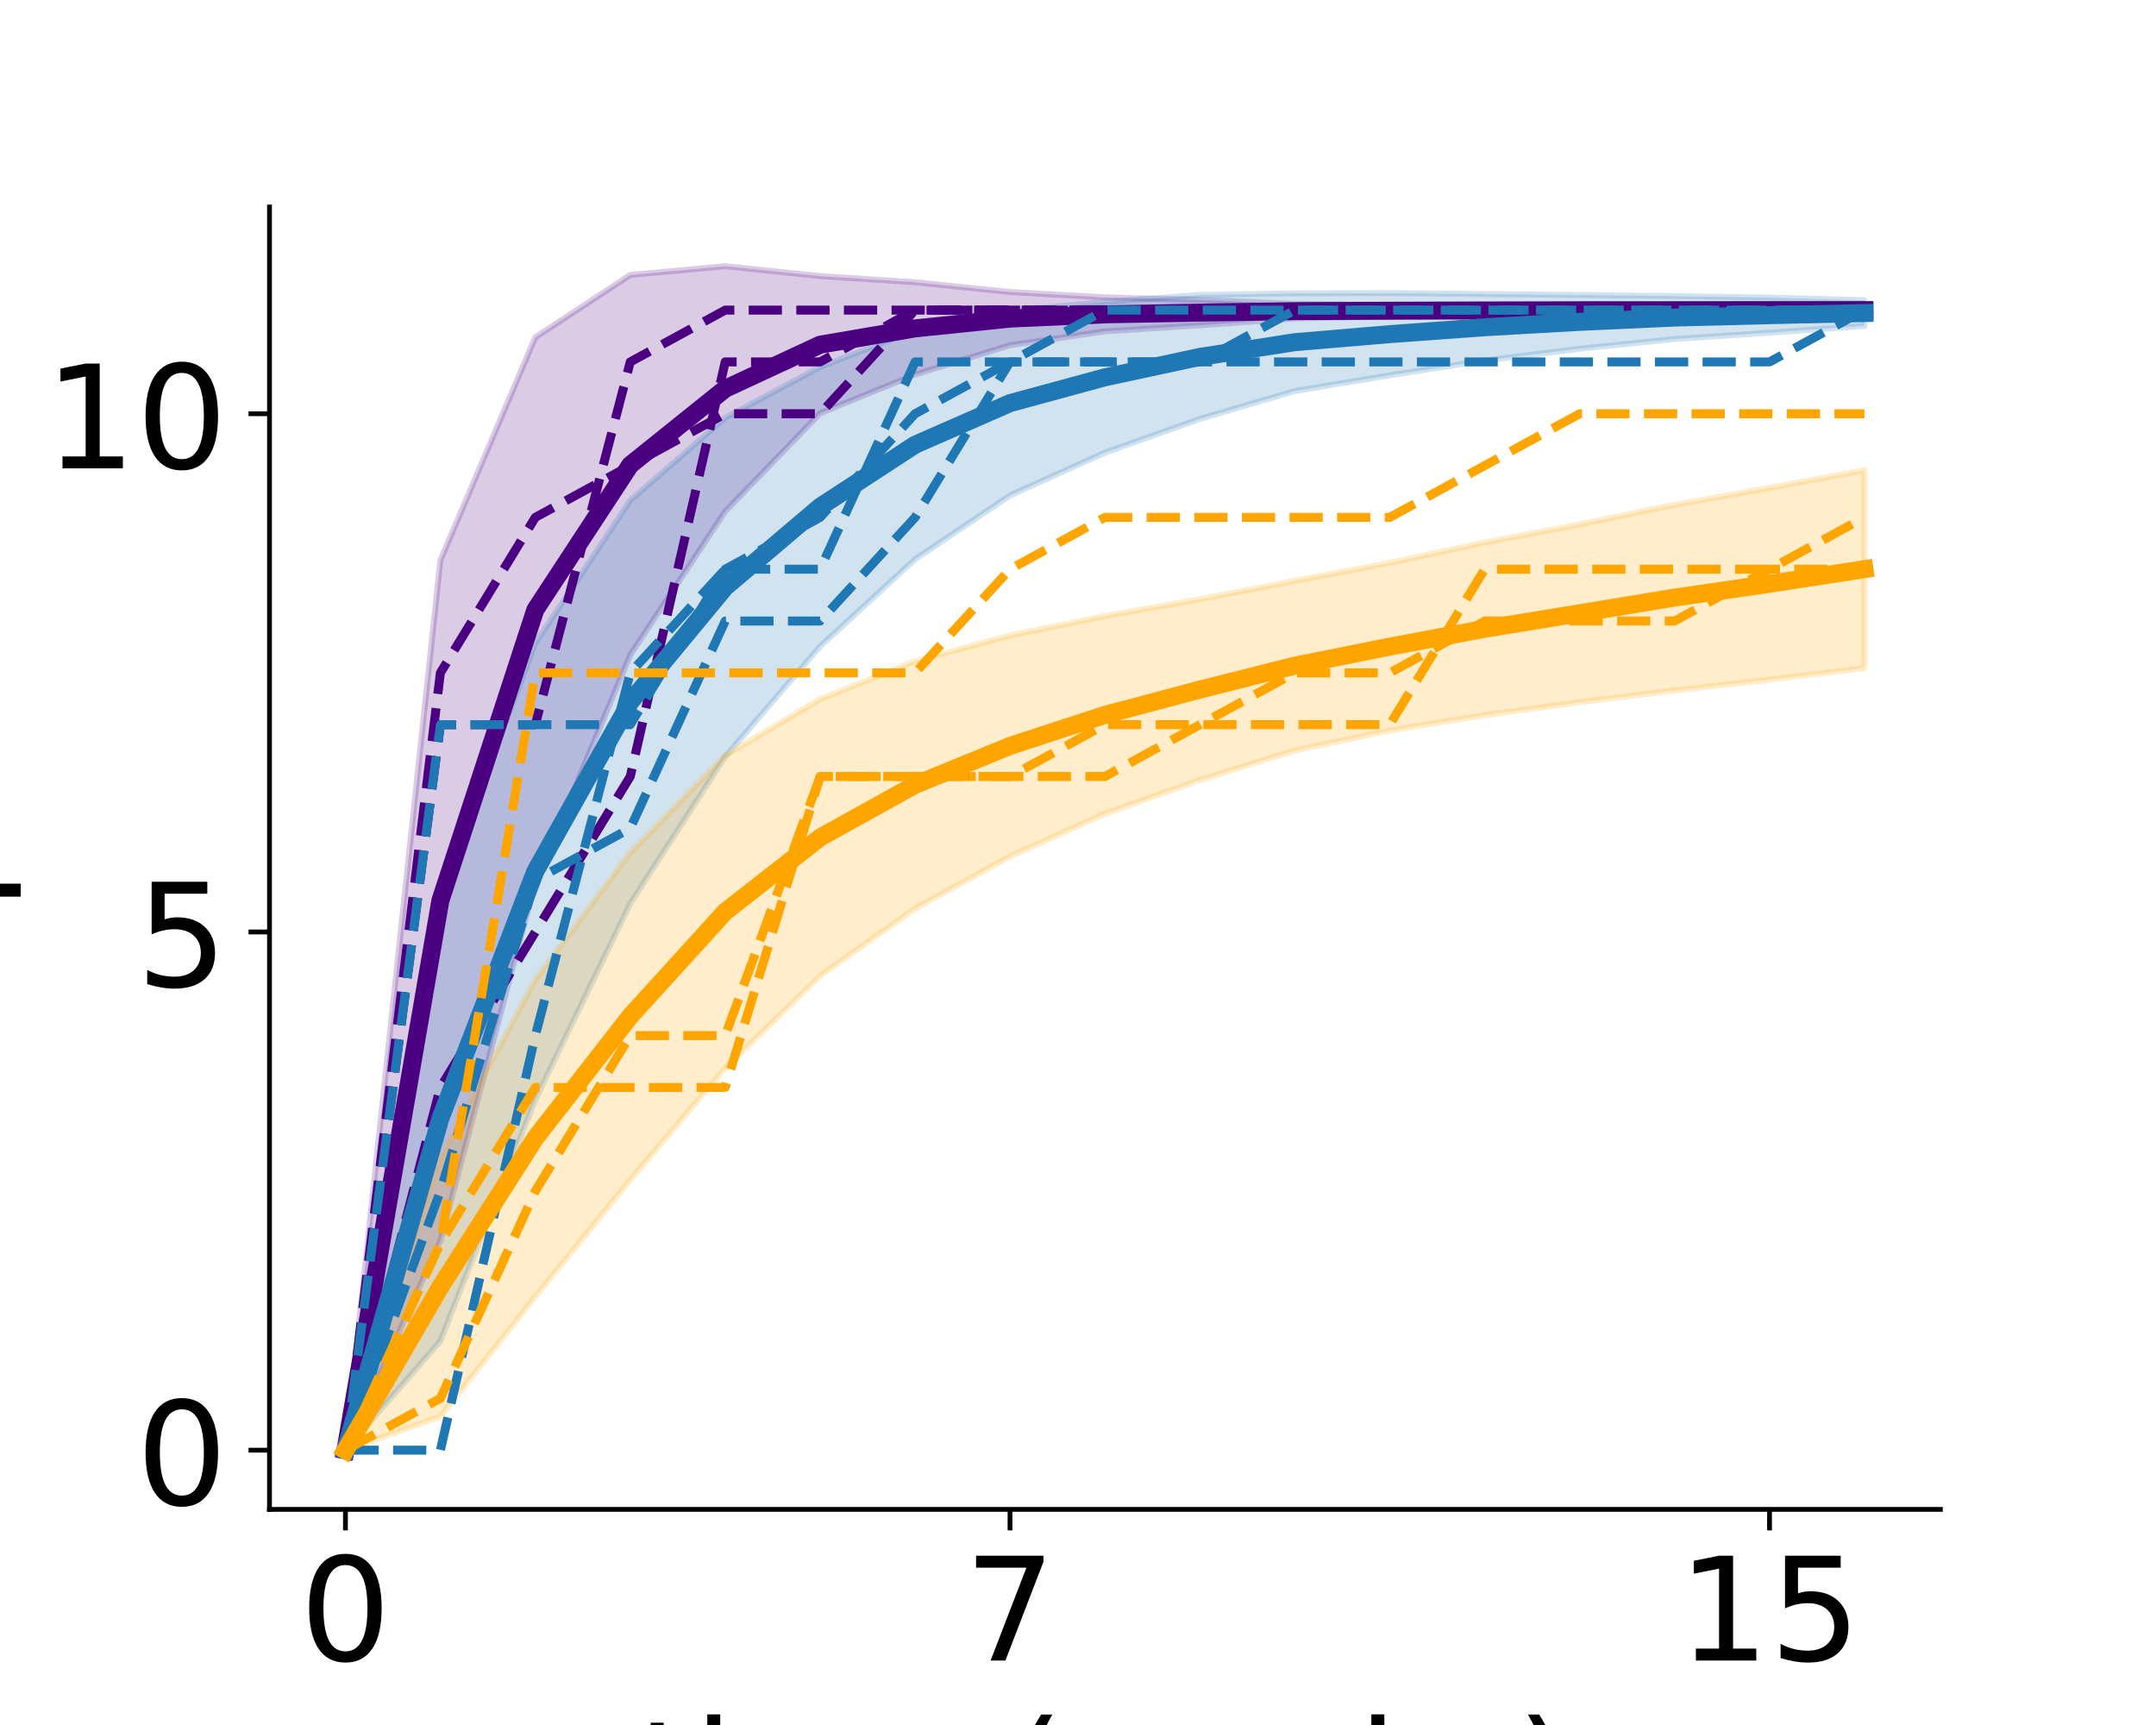
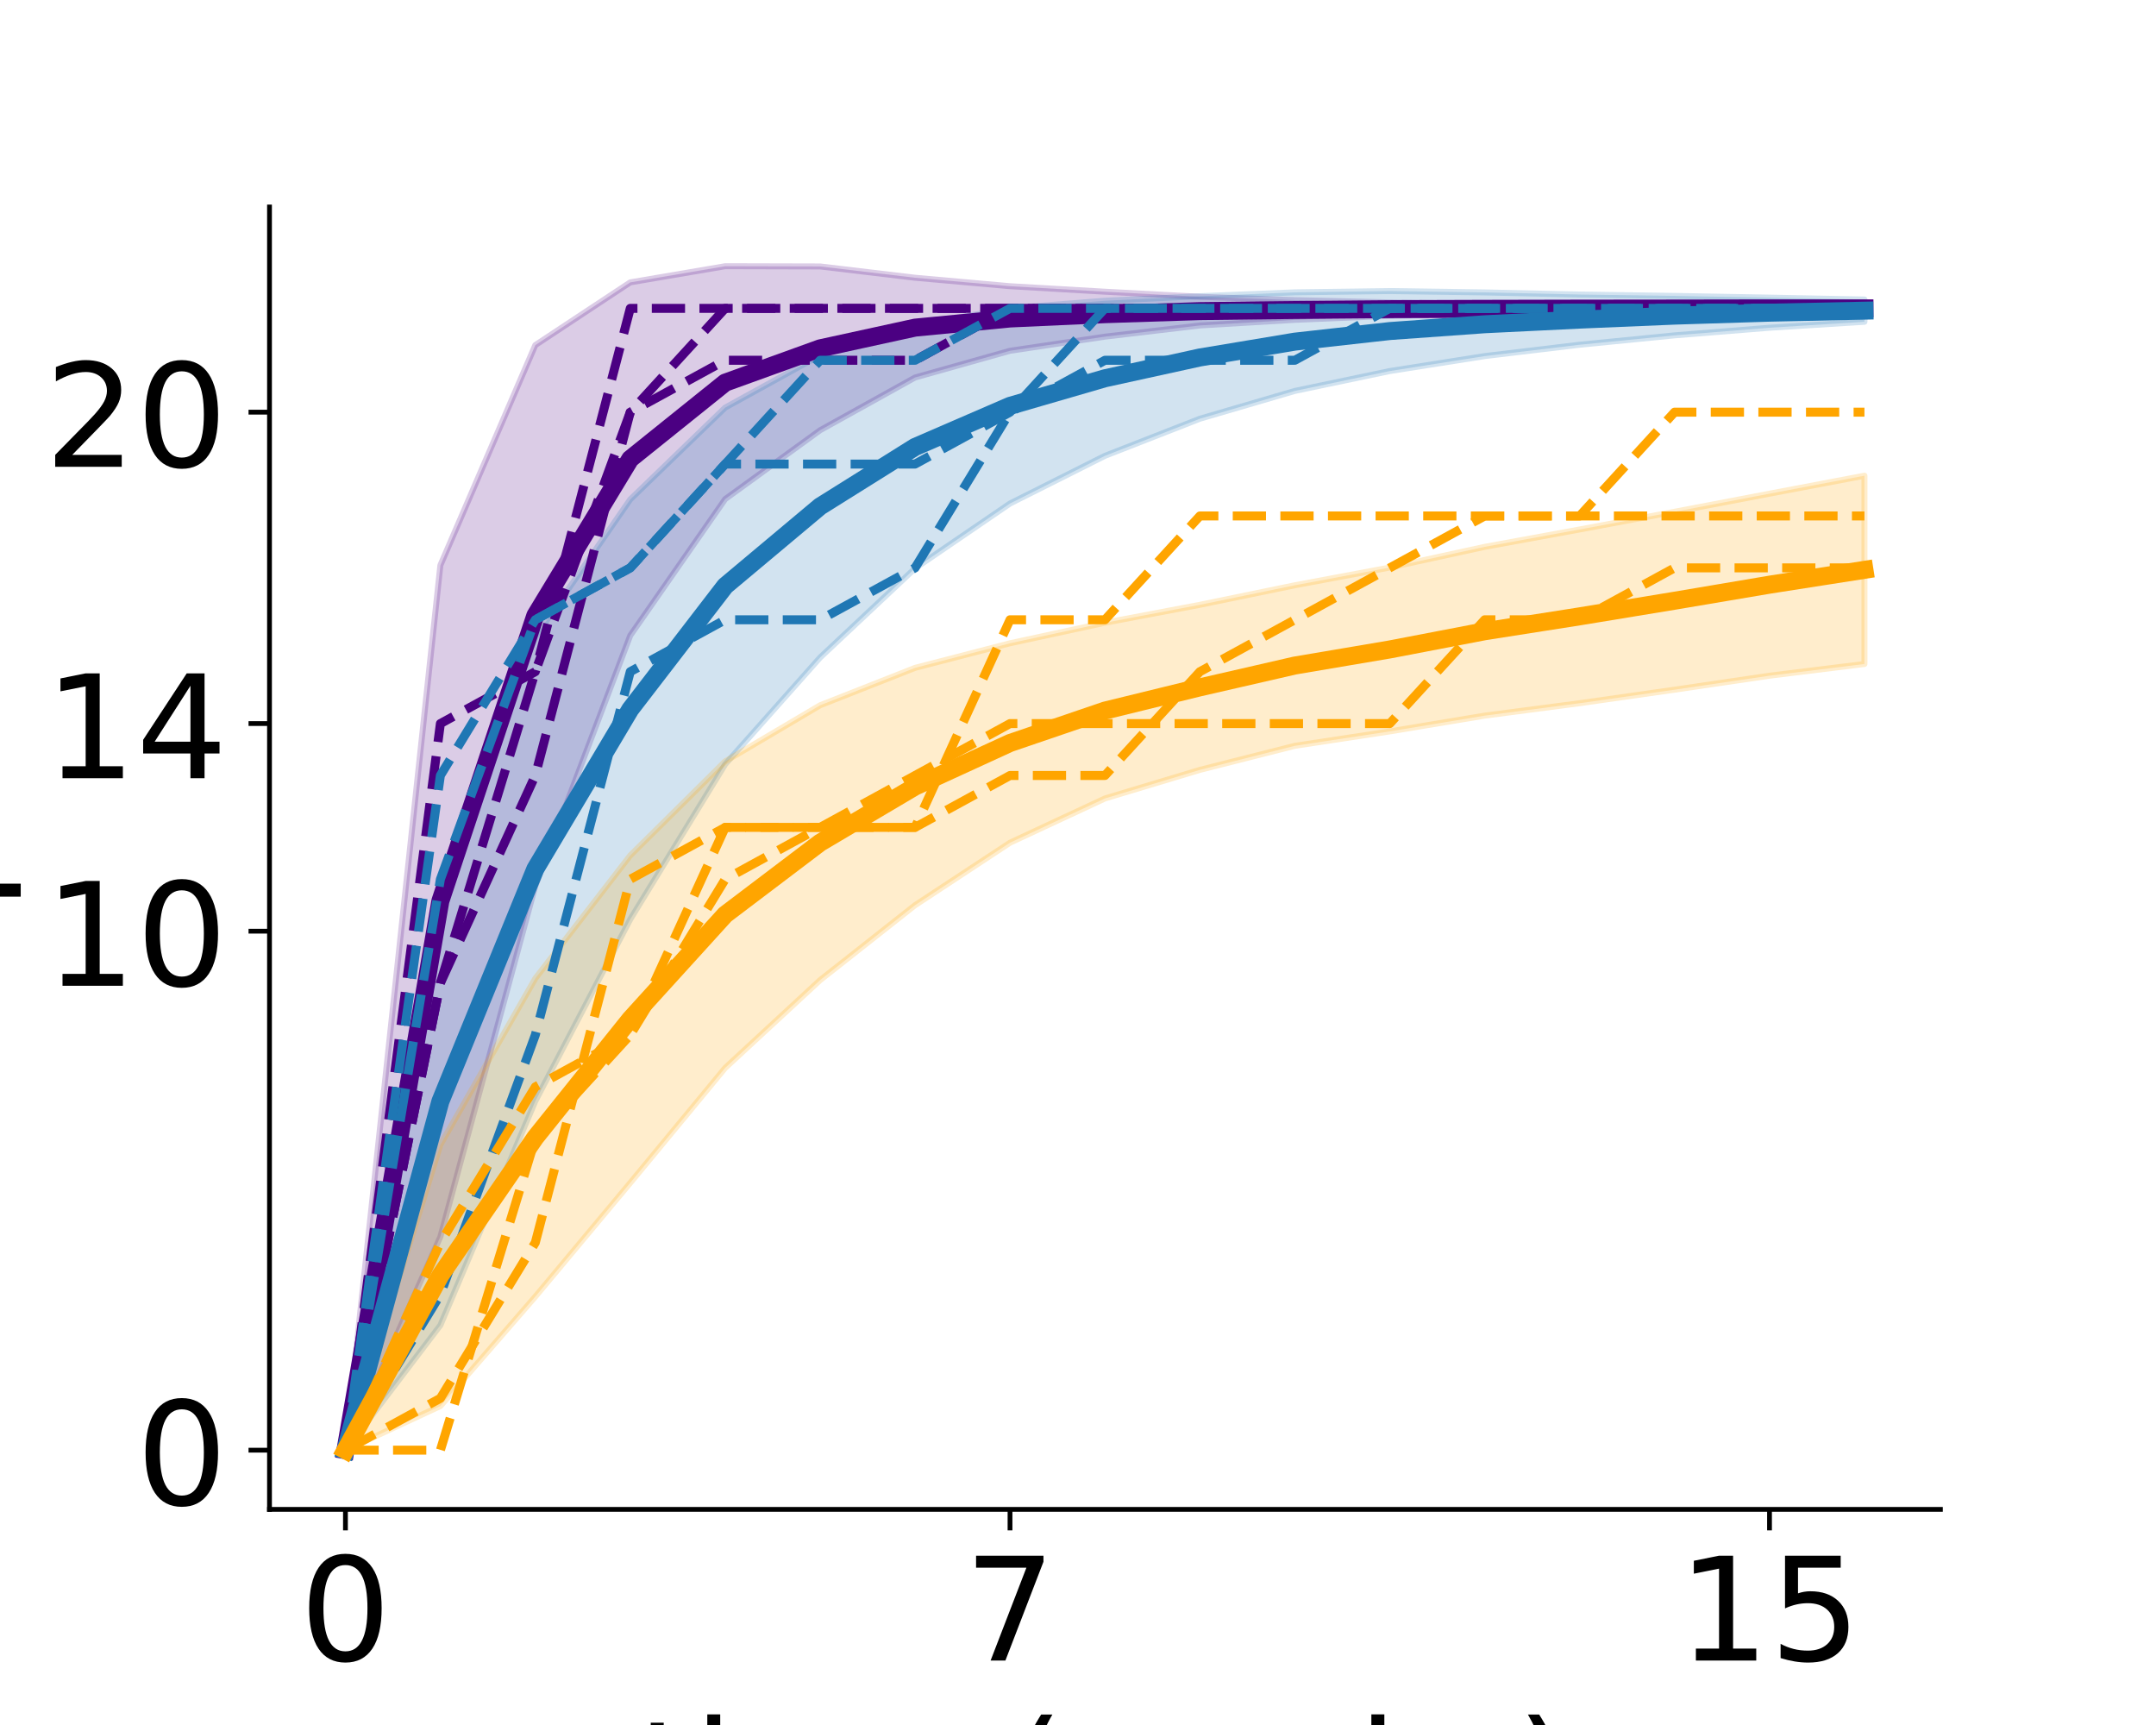
<svg xmlns="http://www.w3.org/2000/svg" xmlns:xlink="http://www.w3.org/1999/xlink" width="360pt" height="288pt" viewBox="0 0 360 288" version="1.1">
  <defs>
    <style type="text/css">*{stroke-linejoin: round; stroke-linecap: butt}</style>
  </defs>
  <g id="figure_1">
    <g id="patch_1">
      <path d="M 0 288  L 360 288  L 360 0  L 0 0  z " style="fill: #ffffff" />
    </g>
    <g id="axes_1">
      <g id="patch_2">
        <path d="M 45 252  L 324 252  L 324 34.56  L 45 34.56  z " style="fill: #ffffff" />
      </g>
      <g id="PolyCollection_1">
        <defs>
-           <path id="m239638a003" d="M 57.682 -45.884  L 57.682 -45.884  L 73.534 -80.853  L 89.386 -140.708  L 105.239 -178.657  L 121.091 -202.631  L 136.943 -219.011  L 152.795 -225.471  L 168.648 -230.37  L 184.5 -232.684  L 200.352 -233.698  L 216.205 -234.843  L 232.057 -235.181  L 247.909 -235.445  L 263.761 -235.728  L 279.614 -235.823  L 295.466 -236.227  L 311.318 -236.227  L 311.318 -236.227  L 311.318 -236.227  L 295.466 -236.227  L 279.614 -236.597  L 263.761 -236.675  L 247.909 -236.888  L 232.057 -237.066  L 216.205 -237.266  L 200.352 -237.926  L 184.5 -238.352  L 168.648 -239.246  L 152.795 -240.875  L 136.943 -241.902  L 121.091 -243.556  L 105.239 -242.094  L 89.386 -231.678  L 73.534 -194.44  L 57.682 -45.884  z " style="stroke: #4b0082; stroke-opacity: 0.2" />
+           <path id="m439798094b" d="M 57.682 -45.884  L 57.682 -45.884  L 73.534 -81.528  L 89.386 -140.09  L 105.239 -181.9  L 121.091 -204.676  L 136.943 -216.173  L 152.795 -224.975  L 168.648 -229.436  L 184.5 -231.794  L 200.352 -233.665  L 216.205 -234.602  L 232.057 -235.264  L 247.909 -235.62  L 263.761 -235.862  L 279.614 -236.016  L 295.466 -236.516  L 311.318 -236.516  L 311.318 -236.516  L 311.318 -236.516  L 295.466 -236.516  L 279.614 -236.964  L 263.761 -237.084  L 247.909 -237.256  L 232.057 -237.508  L 216.205 -237.892  L 200.352 -238.449  L 184.5 -239.297  L 168.648 -240.217  L 152.795 -241.628  L 136.943 -243.515  L 121.091 -243.556  L 105.239 -240.857  L 89.386 -230.382  L 73.534 -193.628  L 57.682 -45.884  z " style="stroke: #4b0082; stroke-opacity: 0.2" />
        </defs>
-         <g clip-path="url(#pbe0caa7593)">
-           <use xlink:href="#m239638a003" x="0" y="288" style="fill: #4b0082; fill-opacity: 0.2; stroke: #4b0082; stroke-opacity: 0.2" />
+         <g clip-path="url(#p64a548b024)">
+           <use xlink:href="#m439798094b" x="0" y="288" style="fill: #4b0082; fill-opacity: 0.2; stroke: #4b0082; stroke-opacity: 0.2" />
        </g>
      </g>
      <g id="PolyCollection_2">
        <defs>
-           <path id="mb3d4b69738" d="M 57.682 -45.884  L 57.682 -45.884  L 73.534 -64.114  L 89.386 -104.433  L 105.239 -137.141  L 121.091 -161.67  L 136.943 -180.081  L 152.795 -194.624  L 168.648 -205.285  L 184.5 -212.442  L 200.352 -218.063  L 216.205 -222.719  L 232.057 -225.353  L 247.909 -227.814  L 263.761 -229.772  L 279.614 -231.401  L 295.466 -232.453  L 311.318 -233.584  L 311.318 -237.884  L 311.318 -237.884  L 295.466 -238.306  L 279.614 -238.562  L 263.761 -238.755  L 247.909 -238.913  L 232.057 -239.073  L 216.205 -239.024  L 200.352 -238.767  L 184.5 -237.57  L 168.648 -236.109  L 152.795 -232.875  L 136.943 -226.723  L 121.091 -218.243  L 105.239 -204.444  L 89.386 -180.603  L 73.534 -138.433  L 57.682 -45.884  z " style="stroke: #1f77b4; stroke-opacity: 0.2" />
+           <path id="m6543f4c864" d="M 57.682 -45.884  L 57.682 -45.884  L 73.534 -66.75  L 89.386 -104.161  L 105.239 -134.516  L 121.091 -160.401  L 136.943 -178.23  L 152.795 -193.116  L 168.648 -203.937  L 184.5 -211.897  L 200.352 -218.092  L 216.205 -222.732  L 232.057 -226.051  L 247.909 -228.549  L 263.761 -230.445  L 279.614 -232.01  L 295.466 -233.284  L 311.318 -234.275  L 311.318 -237.995  L 311.318 -237.995  L 295.466 -238.31  L 279.614 -238.596  L 263.761 -238.827  L 247.909 -239.18  L 232.057 -239.408  L 216.205 -239.192  L 200.352 -238.546  L 184.5 -237.791  L 168.648 -236.549  L 152.795 -233.645  L 136.943 -228.687  L 121.091 -219.949  L 105.239 -204.623  L 89.386 -181.67  L 73.534 -141.494  L 57.682 -45.884  z " style="stroke: #1f77b4; stroke-opacity: 0.2" />
        </defs>
-         <g clip-path="url(#pbe0caa7593)">
-           <use xlink:href="#mb3d4b69738" x="0" y="288" style="fill: #1f77b4; fill-opacity: 0.2; stroke: #1f77b4; stroke-opacity: 0.2" />
+         <g clip-path="url(#p64a548b024)">
+           <use xlink:href="#m6543f4c864" x="0" y="288" style="fill: #1f77b4; fill-opacity: 0.2; stroke: #1f77b4; stroke-opacity: 0.2" />
        </g>
      </g>
      <g id="PolyCollection_3">
        <defs>
-           <path id="mf7a6bb5673" d="M 57.682 -45.884  L 57.682 -45.884  L 73.534 -51.489  L 89.386 -71.532  L 105.239 -91.014  L 121.091 -109.67  L 136.943 -125.084  L 152.795 -136.315  L 168.648 -145.017  L 184.5 -152.146  L 200.352 -157.777  L 216.205 -162.703  L 232.057 -166.042  L 247.909 -168.598  L 263.761 -170.769  L 279.614 -172.721  L 295.466 -174.531  L 311.318 -176.453  L 311.318 -209.499  L 311.318 -209.499  L 295.466 -206.541  L 279.614 -203.731  L 263.761 -200.457  L 247.909 -197.437  L 232.057 -194.04  L 216.205 -191.029  L 200.352 -187.961  L 184.5 -185.147  L 168.648 -181.911  L 152.795 -177.618  L 136.943 -171.268  L 121.091 -161.886  L 105.239 -145.674  L 89.386 -124.457  L 73.534 -94.821  L 57.682 -45.884  z " style="stroke: #ffa500; stroke-opacity: 0.2" />
+           <path id="me812a05f6d" d="M 57.682 -45.884  L 57.682 -45.884  L 73.534 -53.251  L 89.386 -71.522  L 105.239 -90.517  L 121.091 -109.709  L 136.943 -124.367  L 152.795 -136.872  L 168.648 -147.305  L 184.5 -154.693  L 200.352 -159.464  L 216.205 -163.481  L 232.057 -165.888  L 247.909 -168.52  L 263.761 -170.594  L 279.614 -172.852  L 295.466 -175.188  L 311.318 -177.143  L 311.318 -208.58  L 311.318 -208.58  L 295.466 -205.578  L 279.614 -202.559  L 263.761 -199.601  L 247.909 -196.701  L 232.057 -193.25  L 216.205 -190.285  L 200.352 -187.023  L 184.5 -184.03  L 168.648 -180.604  L 152.795 -176.496  L 136.943 -170.251  L 121.091 -160.888  L 105.239 -145.177  L 89.386 -124.643  L 73.534 -96.867  L 57.682 -45.884  z " style="stroke: #ffa500; stroke-opacity: 0.2" />
        </defs>
-         <g clip-path="url(#pbe0caa7593)">
-           <use xlink:href="#mf7a6bb5673" x="0" y="288" style="fill: #ffa500; fill-opacity: 0.2; stroke: #ffa500; stroke-opacity: 0.2" />
+         <g clip-path="url(#p64a548b024)">
+           <use xlink:href="#me812a05f6d" x="0" y="288" style="fill: #ffa500; fill-opacity: 0.2; stroke: #ffa500; stroke-opacity: 0.2" />
        </g>
      </g>
      <g id="matplotlib.axis_1">
        <g id="xtick_1">
          <g id="line2d_1">
            <defs>
-               <path id="mc10cfa52b9" d="M 0 0  L 0 3.5  " style="stroke: #000000; stroke-width: 0.8" />
-             </defs>
-             <g>
-               <use xlink:href="#mc10cfa52b9" x="57.682" y="252" style="stroke: #000000; stroke-width: 0.8" />
+               <path id="md2a570e018" d="M 0 0  L 0 3.5  " style="stroke: #000000; stroke-width: 0.8" />
+             </defs>
+             <g>
+               <use xlink:href="#md2a570e018" x="57.682" y="252" style="stroke: #000000; stroke-width: 0.8" />
            </g>
          </g>
          <g id="text_1">
            <g transform="translate(50.04682 277.2362) scale(0.24 -0.24)">
              <defs>
                <path id="DejaVuSans-30" d="M 2034 4250  Q 1547 4250 1301 3770  Q 1056 3291 1056 2328  Q 1056 1369 1301 889  Q 1547 409 2034 409  Q 2525 409 2770 889  Q 3016 1369 3016 2328  Q 3016 3291 2770 3770  Q 2525 4250 2034 4250  z M 2034 4750  Q 2819 4750 3233 4129  Q 3647 3509 3647 2328  Q 3647 1150 3233 529  Q 2819 -91 2034 -91  Q 1250 -91 836 529  Q 422 1150 422 2328  Q 422 3509 836 4129  Q 1250 4750 2034 4750  z " transform="scale(0.015625)" />
              </defs>
              <use xlink:href="#DejaVuSans-30" />
            </g>
          </g>
        </g>
        <g id="xtick_2">
          <g id="line2d_2">
            <g>
-               <use xlink:href="#mc10cfa52b9" x="168.648" y="252" style="stroke: #000000; stroke-width: 0.8" />
+               <use xlink:href="#md2a570e018" x="168.648" y="252" style="stroke: #000000; stroke-width: 0.8" />
            </g>
          </g>
          <g id="text_2">
            <g transform="translate(161.0127 277.2362) scale(0.24 -0.24)">
              <defs>
                <path id="DejaVuSans-37" d="M 525 4666  L 3525 4666  L 3525 4397  L 1831 0  L 1172 0  L 2766 4134  L 525 4134  L 525 4666  z " transform="scale(0.015625)" />
              </defs>
              <use xlink:href="#DejaVuSans-37" />
            </g>
          </g>
        </g>
        <g id="xtick_3">
          <g id="line2d_3">
            <g>
-               <use xlink:href="#mc10cfa52b9" x="295.466" y="252" style="stroke: #000000; stroke-width: 0.8" />
+               <use xlink:href="#md2a570e018" x="295.466" y="252" style="stroke: #000000; stroke-width: 0.8" />
            </g>
          </g>
          <g id="text_3">
            <g transform="translate(280.1959 277.2362) scale(0.24 -0.24)">
              <defs>
                <path id="DejaVuSans-31" d="M 794 531  L 1825 531  L 1825 4091  L 703 3866  L 703 4441  L 1819 4666  L 2450 4666  L 2450 531  L 3481 531  L 3481 0  L 794 0  L 794 531  z " transform="scale(0.015625)" />
                <path id="DejaVuSans-35" d="M 691 4666  L 3169 4666  L 3169 4134  L 1269 4134  L 1269 2991  Q 1406 3038 1543 3061  Q 1681 3084 1819 3084  Q 2600 3084 3056 2656  Q 3513 2228 3513 1497  Q 3513 744 3044 326  Q 2575 -91 1722 -91  Q 1428 -91 1123 -41  Q 819 9 494 109  L 494 744  Q 775 591 1075 516  Q 1375 441 1709 441  Q 2250 441 2565 725  Q 2881 1009 2881 1497  Q 2881 1984 2565 2268  Q 2250 2553 1709 2553  Q 1456 2553 1204 2497  Q 953 2441 691 2322  L 691 4666  z " transform="scale(0.015625)" />
              </defs>
              <use xlink:href="#DejaVuSans-31" />
              <use xlink:href="#DejaVuSans-35" x="63.623" />
            </g>
          </g>
        </g>
        <g id="text_4">
          <g transform="translate(106.4306 304.4638) scale(0.24 -0.24)">
            <defs>
              <path id="DejaVuSans-74" d="M 1172 4494  L 1172 3500  L 2356 3500  L 2356 3053  L 1172 3053  L 1172 1153  Q 1172 725 1289 603  Q 1406 481 1766 481  L 2356 481  L 2356 0  L 1766 0  Q 1100 0 847 248  Q 594 497 594 1153  L 594 3053  L 172 3053  L 172 3500  L 594 3500  L 594 4494  L 1172 4494  z " transform="scale(0.015625)" />
              <path id="DejaVuSans-69" d="M 603 3500  L 1178 3500  L 1178 0  L 603 0  L 603 3500  z M 603 4863  L 1178 4863  L 1178 4134  L 603 4134  L 603 4863  z " transform="scale(0.015625)" />
              <path id="DejaVuSans-6d" d="M 3328 2828  Q 3544 3216 3844 3400  Q 4144 3584 4550 3584  Q 5097 3584 5394 3201  Q 5691 2819 5691 2113  L 5691 0  L 5113 0  L 5113 2094  Q 5113 2597 4934 2840  Q 4756 3084 4391 3084  Q 3944 3084 3684 2787  Q 3425 2491 3425 1978  L 3425 0  L 2847 0  L 2847 2094  Q 2847 2600 2669 2842  Q 2491 3084 2119 3084  Q 1678 3084 1418 2786  Q 1159 2488 1159 1978  L 1159 0  L 581 0  L 581 3500  L 1159 3500  L 1159 2956  Q 1356 3278 1631 3431  Q 1906 3584 2284 3584  Q 2666 3584 2933 3390  Q 3200 3197 3328 2828  z " transform="scale(0.015625)" />
              <path id="DejaVuSans-65" d="M 3597 1894  L 3597 1613  L 953 1613  Q 991 1019 1311 708  Q 1631 397 2203 397  Q 2534 397 2845 478  Q 3156 559 3463 722  L 3463 178  Q 3153 47 2828 -22  Q 2503 -91 2169 -91  Q 1331 -91 842 396  Q 353 884 353 1716  Q 353 2575 817 3079  Q 1281 3584 2069 3584  Q 2775 3584 3186 3129  Q 3597 2675 3597 1894  z M 3022 2063  Q 3016 2534 2758 2815  Q 2500 3097 2075 3097  Q 1594 3097 1305 2825  Q 1016 2553 972 2059  L 3022 2063  z " transform="scale(0.015625)" />
              <path id="DejaVuSans-20" transform="scale(0.015625)" />
              <path id="DejaVuSans-28" d="M 1984 4856  Q 1566 4138 1362 3434  Q 1159 2731 1159 2009  Q 1159 1288 1364 580  Q 1569 -128 1984 -844  L 1484 -844  Q 1016 -109 783 600  Q 550 1309 550 2009  Q 550 2706 781 3412  Q 1013 4119 1484 4856  L 1984 4856  z " transform="scale(0.015625)" />
              <path id="DejaVuSans-77" d="M 269 3500  L 844 3500  L 1563 769  L 2278 3500  L 2956 3500  L 3675 769  L 4391 3500  L 4966 3500  L 4050 0  L 3372 0  L 2619 2869  L 1863 0  L 1184 0  L 269 3500  z " transform="scale(0.015625)" />
              <path id="DejaVuSans-6b" d="M 581 4863  L 1159 4863  L 1159 1991  L 2875 3500  L 3609 3500  L 1753 1863  L 3688 0  L 2938 0  L 1159 1709  L 1159 0  L 581 0  L 581 4863  z " transform="scale(0.015625)" />
              <path id="DejaVuSans-73" d="M 2834 3397  L 2834 2853  Q 2591 2978 2328 3040  Q 2066 3103 1784 3103  Q 1356 3103 1142 2972  Q 928 2841 928 2578  Q 928 2378 1081 2264  Q 1234 2150 1697 2047  L 1894 2003  Q 2506 1872 2764 1633  Q 3022 1394 3022 966  Q 3022 478 2636 193  Q 2250 -91 1575 -91  Q 1294 -91 989 -36  Q 684 19 347 128  L 347 722  Q 666 556 975 473  Q 1284 391 1588 391  Q 1994 391 2212 530  Q 2431 669 2431 922  Q 2431 1156 2273 1281  Q 2116 1406 1581 1522  L 1381 1569  Q 847 1681 609 1914  Q 372 2147 372 2553  Q 372 3047 722 3315  Q 1072 3584 1716 3584  Q 2034 3584 2315 3537  Q 2597 3491 2834 3397  z " transform="scale(0.015625)" />
              <path id="DejaVuSans-29" d="M 513 4856  L 1013 4856  Q 1481 4119 1714 3412  Q 1947 2706 1947 2009  Q 1947 1309 1714 600  Q 1481 -109 1013 -844  L 513 -844  Q 928 -128 1133 580  Q 1338 1288 1338 2009  Q 1338 2731 1133 3434  Q 928 4138 513 4856  z " transform="scale(0.015625)" />
            </defs>
            <use xlink:href="#DejaVuSans-74" />
            <use xlink:href="#DejaVuSans-69" x="39.209" />
            <use xlink:href="#DejaVuSans-6d" x="66.992" />
            <use xlink:href="#DejaVuSans-65" x="164.404" />
            <use xlink:href="#DejaVuSans-20" x="225.928" />
            <use xlink:href="#DejaVuSans-28" x="257.715" />
            <use xlink:href="#DejaVuSans-77" x="296.729" />
            <use xlink:href="#DejaVuSans-65" x="378.516" />
            <use xlink:href="#DejaVuSans-65" x="440.039" />
            <use xlink:href="#DejaVuSans-6b" x="501.562" />
            <use xlink:href="#DejaVuSans-73" x="559.473" />
            <use xlink:href="#DejaVuSans-29" x="611.572" />
          </g>
        </g>
      </g>
      <g id="matplotlib.axis_2">
        <g id="ytick_1">
          <g id="line2d_4">
            <defs>
-               <path id="mc67d25185f" d="M 0 0  L -3.5 0  " style="stroke: #000000; stroke-width: 0.8" />
-             </defs>
-             <g>
-               <use xlink:href="#mc67d25185f" x="45" y="242.116" style="stroke: #000000; stroke-width: 0.8" />
+               <path id="m0b9e60f4b1" d="M 0 0  L -3.5 0  " style="stroke: #000000; stroke-width: 0.8" />
+             </defs>
+             <g>
+               <use xlink:href="#m0b9e60f4b1" x="45" y="242.116" style="stroke: #000000; stroke-width: 0.8" />
            </g>
          </g>
          <g id="text_5">
            <g transform="translate(22.73 251.2345) scale(0.24 -0.24)">
              <use xlink:href="#DejaVuSans-30" />
            </g>
          </g>
        </g>
        <g id="ytick_2">
          <g id="line2d_5">
            <g>
-               <use xlink:href="#mc67d25185f" x="45" y="155.597" style="stroke: #000000; stroke-width: 0.8" />
+               <use xlink:href="#m0b9e60f4b1" x="45" y="155.465" style="stroke: #000000; stroke-width: 0.8" />
            </g>
          </g>
          <g id="text_6">
-             <g transform="translate(22.73 164.7146) scale(0.24 -0.24)">
-               <use xlink:href="#DejaVuSans-35" />
+             <g transform="translate(7.46 164.5834) scale(0.24 -0.24)">
+               <use xlink:href="#DejaVuSans-31" />
+               <use xlink:href="#DejaVuSans-30" x="63.623" />
            </g>
          </g>
        </g>
        <g id="ytick_3">
          <g id="line2d_6">
            <g>
-               <use xlink:href="#mc67d25185f" x="45" y="69.077" style="stroke: #000000; stroke-width: 0.8" />
+               <use xlink:href="#m0b9e60f4b1" x="45" y="68.814" style="stroke: #000000; stroke-width: 0.8" />
            </g>
          </g>
          <g id="text_7">
-             <g transform="translate(7.46 78.19479) scale(0.24 -0.24)">
+             <g transform="translate(7.46 77.93228) scale(0.24 -0.24)">
+               <defs>
+                 <path id="DejaVuSans-32" d="M 1228 531  L 3431 531  L 3431 0  L 469 0  L 469 531  Q 828 903 1448 1529  Q 2069 2156 2228 2338  Q 2531 2678 2651 2914  Q 2772 3150 2772 3378  Q 2772 3750 2511 3984  Q 2250 4219 1831 4219  Q 1534 4219 1204 4116  Q 875 4013 500 3803  L 500 4441  Q 881 4594 1212 4672  Q 1544 4750 1819 4750  Q 2544 4750 2975 4387  Q 3406 4025 3406 3419  Q 3406 3131 3298 2873  Q 3191 2616 2906 2266  Q 2828 2175 2409 1742  Q 1991 1309 1228 531  z " transform="scale(0.015625)" />
+               </defs>
+               <use xlink:href="#DejaVuSans-32" />
+               <use xlink:href="#DejaVuSans-30" x="63.623" />
+             </g>
+           </g>
+         </g>
+         <g id="ytick_4">
+           <g id="line2d_7">
+             <g>
+               <use xlink:href="#m0b9e60f4b1" x="45" y="120.805" style="stroke: #000000; stroke-width: 0.8" />
+             </g>
+           </g>
+           <g id="text_8">
+             <g transform="translate(7.46 129.9229) scale(0.24 -0.24)">
+               <defs>
+                 <path id="DejaVuSans-34" d="M 2419 4116  L 825 1625  L 2419 1625  L 2419 4116  z M 2253 4666  L 3047 4666  L 3047 1625  L 3713 1625  L 3713 1100  L 3047 1100  L 3047 0  L 2419 0  L 2419 1100  L 313 1100  L 313 1709  L 2253 4666  z " transform="scale(0.015625)" />
+               </defs>
              <use xlink:href="#DejaVuSans-31" />
-               <use xlink:href="#DejaVuSans-30" x="63.623" />
-             </g>
-           </g>
-         </g>
-         <g id="text_8">
-           <g transform="translate(-28.406 236.5462) rotate(-90) scale(0.24 -0.24)">
+               <use xlink:href="#DejaVuSans-34" x="63.623" />
+             </g>
+           </g>
+         </g>
+         <g id="text_9">
+           <g transform="translate(-28.406 232.3088) rotate(-90) scale(0.24 -0.24)">
            <defs>
              <path id="DejaVuSans-72" d="M 2631 2963  Q 2534 3019 2420 3045  Q 2306 3072 2169 3072  Q 1681 3072 1420 2755  Q 1159 2438 1159 1844  L 1159 0  L 581 0  L 581 3500  L 1159 3500  L 1159 2956  Q 1341 3275 1631 3429  Q 1922 3584 2338 3584  Q 2397 3584 2469 3576  Q 2541 3569 2628 3553  L 2631 2963  z " transform="scale(0.015625)" />
              <path id="DejaVuSans-61" d="M 2194 1759  Q 1497 1759 1228 1600  Q 959 1441 959 1056  Q 959 750 1161 570  Q 1363 391 1709 391  Q 2188 391 2477 730  Q 2766 1069 2766 1631  L 2766 1759  L 2194 1759  z M 3341 1997  L 3341 0  L 2766 0  L 2766 531  Q 2569 213 2275 61  Q 1981 -91 1556 -91  Q 1019 -91 701 211  Q 384 513 384 1019  Q 384 1609 779 1909  Q 1175 2209 1959 2209  L 2766 2209  L 2766 2266  Q 2766 2663 2505 2880  Q 2244 3097 1772 3097  Q 1472 3097 1187 3025  Q 903 2953 641 2809  L 641 3341  Q 956 3463 1253 3523  Q 1550 3584 1831 3584  Q 2591 3584 2966 3190  Q 3341 2797 3341 1997  z " transform="scale(0.015625)" />
              <path id="DejaVuSans-63" d="M 3122 3366  L 3122 2828  Q 2878 2963 2633 3030  Q 2388 3097 2138 3097  Q 1578 3097 1268 2742  Q 959 2388 959 1747  Q 959 1106 1268 751  Q 1578 397 2138 397  Q 2388 397 2633 464  Q 2878 531 3122 666  L 3122 134  Q 2881 22 2623 -34  Q 2366 -91 2075 -91  Q 1284 -91 818 406  Q 353 903 353 1747  Q 353 2603 823 3093  Q 1294 3584 2113 3584  Q 2378 3584 2631 3529  Q 2884 3475 3122 3366  z " transform="scale(0.015625)" />
              <path id="DejaVuSans-68" d="M 3513 2113  L 3513 0  L 2938 0  L 2938 2094  Q 2938 2591 2744 2837  Q 2550 3084 2163 3084  Q 1697 3084 1428 2787  Q 1159 2491 1159 1978  L 1159 0  L 581 0  L 581 4863  L 1159 4863  L 1159 2956  Q 1366 3272 1645 3428  Q 1925 3584 2291 3584  Q 2894 3584 3203 3211  Q 3513 2838 3513 2113  z " transform="scale(0.015625)" />
-               <path id="DejaVuSans-6f" d="M 1959 3097  Q 1497 3097 1228 2736  Q 959 2375 959 1747  Q 959 1119 1226 758  Q 1494 397 1959 397  Q 2419 397 2687 759  Q 2956 1122 2956 1747  Q 2956 2369 2687 2733  Q 2419 3097 1959 3097  z M 1959 3584  Q 2709 3584 3137 3096  Q 3566 2609 3566 1747  Q 3566 888 3137 398  Q 2709 -91 1959 -91  Q 1206 -91 779 398  Q 353 888 353 1747  Q 353 2609 779 3096  Q 1206 3584 1959 3584  z " transform="scale(0.015625)" />
              <path id="DejaVuSans-75" d="M 544 1381  L 544 3500  L 1119 3500  L 1119 1403  Q 1119 906 1312 657  Q 1506 409 1894 409  Q 2359 409 2629 706  Q 2900 1003 2900 1516  L 2900 3500  L 3475 3500  L 3475 0  L 2900 0  L 2900 538  Q 2691 219 2414 64  Q 2138 -91 1772 -91  Q 1169 -91 856 284  Q 544 659 544 1381  z M 1991 3584  L 1991 3584  z " transform="scale(0.015625)" />
+               <path id="DejaVuSans-6e" d="M 3513 2113  L 3513 0  L 2938 0  L 2938 2094  Q 2938 2591 2744 2837  Q 2550 3084 2163 3084  Q 1697 3084 1428 2787  Q 1159 2491 1159 1978  L 1159 0  L 581 0  L 581 3500  L 1159 3500  L 1159 2956  Q 1366 3272 1645 3428  Q 1925 3584 2291 3584  Q 2894 3584 3203 3211  Q 3513 2838 3513 2113  z " transform="scale(0.015625)" />
            </defs>
            <use xlink:href="#DejaVuSans-72" />
            <use xlink:href="#DejaVuSans-65" x="38.863" />
            <use xlink:href="#DejaVuSans-73" x="100.387" />
            <use xlink:href="#DejaVuSans-65" x="152.486" />
            <use xlink:href="#DejaVuSans-61" x="214.01" />
            <use xlink:href="#DejaVuSans-72" x="275.289" />
            <use xlink:href="#DejaVuSans-63" x="314.152" />
            <use xlink:href="#DejaVuSans-68" x="369.133" />
            <use xlink:href="#DejaVuSans-20" x="432.512" />
-             <use xlink:href="#DejaVuSans-68" x="464.299" />
-             <use xlink:href="#DejaVuSans-6f" x="527.678" />
-             <use xlink:href="#DejaVuSans-75" x="588.859" />
-             <use xlink:href="#DejaVuSans-72" x="652.238" />
-             <use xlink:href="#DejaVuSans-73" x="693.352" />
-             <use xlink:href="#DejaVuSans-20" x="745.451" />
+             <use xlink:href="#DejaVuSans-75" x="464.299" />
+             <use xlink:href="#DejaVuSans-6e" x="527.678" />
+             <use xlink:href="#DejaVuSans-69" x="591.057" />
+             <use xlink:href="#DejaVuSans-74" x="618.84" />
+             <use xlink:href="#DejaVuSans-73" x="658.049" />
+             <use xlink:href="#DejaVuSans-20" x="710.148" />
          </g>
          <g transform="translate(-1.53125 210.765) rotate(-90) scale(0.24 -0.24)">
            <defs>
+               <path id="DejaVuSans-6f" d="M 1959 3097  Q 1497 3097 1228 2736  Q 959 2375 959 1747  Q 959 1119 1226 758  Q 1494 397 1959 397  Q 2419 397 2687 759  Q 2956 1122 2956 1747  Q 2956 2369 2687 2733  Q 2419 3097 1959 3097  z M 1959 3584  Q 2709 3584 3137 3096  Q 3566 2609 3566 1747  Q 3566 888 3137 398  Q 2709 -91 1959 -91  Q 1206 -91 779 398  Q 353 888 353 1747  Q 353 2609 779 3096  Q 1206 3584 1959 3584  z " transform="scale(0.015625)" />
              <path id="DejaVuSans-70" d="M 1159 525  L 1159 -1331  L 581 -1331  L 581 3500  L 1159 3500  L 1159 2969  Q 1341 3281 1617 3432  Q 1894 3584 2278 3584  Q 2916 3584 3314 3078  Q 3713 2572 3713 1747  Q 3713 922 3314 415  Q 2916 -91 2278 -91  Q 1894 -91 1617 61  Q 1341 213 1159 525  z M 3116 1747  Q 3116 2381 2855 2742  Q 2594 3103 2138 3103  Q 1681 3103 1420 2742  Q 1159 2381 1159 1747  Q 1159 1113 1420 752  Q 1681 391 2138 391  Q 2594 391 2855 752  Q 3116 1113 3116 1747  z " transform="scale(0.015625)" />
              <path id="DejaVuSans-6c" d="M 603 4863  L 1178 4863  L 1178 0  L 603 0  L 603 4863  z " transform="scale(0.015625)" />
              <path id="DejaVuSans-64" d="M 2906 2969  L 2906 4863  L 3481 4863  L 3481 0  L 2906 0  L 2906 525  Q 2725 213 2448 61  Q 2172 -91 1784 -91  Q 1150 -91 751 415  Q 353 922 353 1747  Q 353 2572 751 3078  Q 1150 3584 1784 3584  Q 2172 3584 2448 3432  Q 2725 3281 2906 2969  z M 947 1747  Q 947 1113 1208 752  Q 1469 391 1925 391  Q 2381 391 2643 752  Q 2906 1113 2906 1747  Q 2906 2381 2643 2742  Q 2381 3103 1925 3103  Q 1469 3103 1208 2742  Q 947 2381 947 1747  z " transform="scale(0.015625)" />
            </defs>
            <use xlink:href="#DejaVuSans-20" />
            <use xlink:href="#DejaVuSans-63" x="31.787" />
            <use xlink:href="#DejaVuSans-6f" x="86.768" />
            <use xlink:href="#DejaVuSans-6d" x="147.949" />
            <use xlink:href="#DejaVuSans-70" x="245.361" />
            <use xlink:href="#DejaVuSans-6c" x="308.838" />
            <use xlink:href="#DejaVuSans-65" x="336.621" />
            <use xlink:href="#DejaVuSans-74" x="398.145" />
            <use xlink:href="#DejaVuSans-65" x="437.354" />
            <use xlink:href="#DejaVuSans-64" x="498.877" />
          </g>
        </g>
      </g>
-       <g id="line2d_7">
-         <path d="M 57.682 242.116  L 73.534 150.353  L 89.386 101.807  L 105.239 77.625  L 121.091 64.906  L 136.943 57.544  L 152.795 54.827  L 168.648 53.192  L 184.5 52.482  L 200.352 52.188  L 216.205 51.946  L 232.057 51.877  L 247.909 51.833  L 263.761 51.799  L 279.614 51.79  L 295.466 51.773  L 311.318 51.773  " clip-path="url(#pbe0caa7593)" style="fill: none; stroke: #4b0082; stroke-width: 3; stroke-linecap: square" />
-       </g>
      <g id="line2d_8">
-         <path d="M 57.682 242.116  L 73.534 120.989  L 89.386 120.989  L 105.239 60.425  L 121.091 51.773  L 136.943 51.773  L 152.795 51.773  L 168.648 51.773  L 184.5 51.773  L 200.352 51.773  L 216.205 51.773  L 232.057 51.773  L 247.909 51.773  L 263.761 51.773  L 279.614 51.773  L 295.466 51.773  L 311.318 51.773  " clip-path="url(#pbe0caa7593)" style="fill: none; stroke-dasharray: 5.55,2.4; stroke-dashoffset: 0; stroke: #4b0082; stroke-width: 1.5" />
+         <path d="M 57.682 242.116  L 73.534 150.422  L 89.386 102.764  L 105.239 76.621  L 121.091 63.884  L 136.943 58.156  L 152.795 54.699  L 168.648 53.174  L 184.5 52.454  L 200.352 51.943  L 216.205 51.753  L 232.057 51.614  L 247.909 51.562  L 263.761 51.527  L 279.614 51.51  L 295.466 51.484  L 311.318 51.484  " clip-path="url(#p64a548b024)" style="fill: none; stroke: #4b0082; stroke-width: 3; stroke-linecap: square" />
      </g>
      <g id="line2d_9">
-         <path d="M 57.682 242.116  L 73.534 181.552  L 89.386 155.597  L 105.239 129.641  L 121.091 60.425  L 136.943 60.425  L 152.795 51.773  L 168.648 51.773  L 184.5 51.773  L 200.352 51.773  L 216.205 51.773  L 232.057 51.773  L 247.909 51.773  L 263.761 51.773  L 279.614 51.773  L 295.466 51.773  L 311.318 51.773  " clip-path="url(#pbe0caa7593)" style="fill: none; stroke-dasharray: 5.55,2.4; stroke-dashoffset: 0; stroke: #4b0082; stroke-width: 1.5" />
+         <path d="M 57.682 242.116  L 73.534 164.13  L 89.386 112.14  L 105.239 68.814  L 121.091 60.149  L 136.943 60.149  L 152.795 60.149  L 168.648 51.484  L 184.5 51.484  L 200.352 51.484  L 216.205 51.484  L 232.057 51.484  L 247.909 51.484  L 263.761 51.484  L 279.614 51.484  L 295.466 51.484  L 311.318 51.484  " clip-path="url(#p64a548b024)" style="fill: none; stroke-dasharray: 5.55,2.4; stroke-dashoffset: 0; stroke: #4b0082; stroke-width: 1.5" />
      </g>
      <g id="line2d_10">
-         <path d="M 57.682 242.116  L 73.534 112.337  L 89.386 86.381  L 105.239 77.729  L 121.091 69.077  L 136.943 69.077  L 152.795 51.773  L 168.648 51.773  L 184.5 51.773  L 200.352 51.773  L 216.205 51.773  L 232.057 51.773  L 247.909 51.773  L 263.761 51.773  L 279.614 51.773  L 295.466 51.773  L 311.318 51.773  " clip-path="url(#pbe0caa7593)" style="fill: none; stroke-dasharray: 5.55,2.4; stroke-dashoffset: 0; stroke: #4b0082; stroke-width: 1.5" />
+         <path d="M 57.682 242.116  L 73.534 164.13  L 89.386 129.47  L 105.239 68.814  L 121.091 51.484  L 136.943 51.484  L 152.795 51.484  L 168.648 51.484  L 184.5 51.484  L 200.352 51.484  L 216.205 51.484  L 232.057 51.484  L 247.909 51.484  L 263.761 51.484  L 279.614 51.484  L 295.466 51.484  L 311.318 51.484  " clip-path="url(#p64a548b024)" style="fill: none; stroke-dasharray: 5.55,2.4; stroke-dashoffset: 0; stroke: #4b0082; stroke-width: 1.5" />
      </g>
      <g id="line2d_11">
-         <path d="M 57.682 242.116  L 73.534 186.726  L 89.386 145.482  L 105.239 117.208  L 121.091 98.044  L 136.943 84.598  L 152.795 74.251  L 168.648 67.303  L 184.5 62.994  L 200.352 59.585  L 216.205 57.128  L 232.057 55.787  L 247.909 54.636  L 263.761 53.737  L 279.614 53.019  L 295.466 52.621  L 311.318 52.266  " clip-path="url(#pbe0caa7593)" style="fill: none; stroke: #1f77b4; stroke-width: 3; stroke-linecap: square" />
+         <path d="M 57.682 242.116  L 73.534 120.805  L 89.386 112.14  L 105.239 51.484  L 121.091 51.484  L 136.943 51.484  L 152.795 51.484  L 168.648 51.484  L 184.5 51.484  L 200.352 51.484  L 216.205 51.484  L 232.057 51.484  L 247.909 51.484  L 263.761 51.484  L 279.614 51.484  L 295.466 51.484  L 311.318 51.484  " clip-path="url(#p64a548b024)" style="fill: none; stroke-dasharray: 5.55,2.4; stroke-dashoffset: 0; stroke: #4b0082; stroke-width: 1.5" />
      </g>
      <g id="line2d_12">
-         <path d="M 57.682 242.116  L 73.534 198.856  L 89.386 146.945  L 105.239 138.293  L 121.091 103.685  L 136.943 103.685  L 152.795 86.381  L 168.648 60.425  L 184.5 60.425  L 200.352 60.425  L 216.205 60.425  L 232.057 60.425  L 247.909 60.425  L 263.761 60.425  L 279.614 60.425  L 295.466 60.425  L 311.318 51.773  " clip-path="url(#pbe0caa7593)" style="fill: none; stroke-dasharray: 5.55,2.4; stroke-dashoffset: 0; stroke: #1f77b4; stroke-width: 1.5" />
+         <path d="M 57.682 242.116  L 73.534 183.878  L 89.386 145.084  L 105.239 118.431  L 121.091 97.825  L 136.943 84.541  L 152.795 74.62  L 168.648 67.757  L 184.5 63.156  L 200.352 59.681  L 216.205 57.038  L 232.057 55.271  L 247.909 54.135  L 263.761 53.364  L 279.614 52.697  L 295.466 52.203  L 311.318 51.865  " clip-path="url(#p64a548b024)" style="fill: none; stroke: #1f77b4; stroke-width: 3; stroke-linecap: square" />
      </g>
      <g id="line2d_13">
-         <path d="M 57.682 242.116  L 73.534 120.989  L 89.386 120.989  L 105.239 120.989  L 121.091 95.033  L 136.943 86.381  L 152.795 69.077  L 168.648 60.425  L 184.5 51.773  L 200.352 51.773  L 216.205 51.773  L 232.057 51.773  L 247.909 51.773  L 263.761 51.773  L 279.614 51.773  L 295.466 51.773  L 311.318 51.773  " clip-path="url(#pbe0caa7593)" style="fill: none; stroke-dasharray: 5.55,2.4; stroke-dashoffset: 0; stroke: #1f77b4; stroke-width: 1.5" />
+         <path d="M 57.682 242.116  L 73.534 129.47  L 89.386 103.475  L 105.239 94.809  L 121.091 77.479  L 136.943 77.479  L 152.795 77.479  L 168.648 68.814  L 184.5 51.484  L 200.352 51.484  L 216.205 51.484  L 232.057 51.484  L 247.909 51.484  L 263.761 51.484  L 279.614 51.484  L 295.466 51.484  L 311.318 51.484  " clip-path="url(#p64a548b024)" style="fill: none; stroke-dasharray: 5.55,2.4; stroke-dashoffset: 0; stroke: #1f77b4; stroke-width: 1.5" />
      </g>
      <g id="line2d_14">
-         <path d="M 57.682 242.116  L 73.534 242.116  L 89.386 172.9  L 105.239 112.337  L 121.091 95.033  L 136.943 95.033  L 152.795 60.425  L 168.648 60.425  L 184.5 60.425  L 200.352 60.425  L 216.205 51.773  L 232.057 51.773  L 247.909 51.773  L 263.761 51.773  L 279.614 51.773  L 295.466 51.773  L 311.318 51.773  " clip-path="url(#pbe0caa7593)" style="fill: none; stroke-dasharray: 5.55,2.4; stroke-dashoffset: 0; stroke: #1f77b4; stroke-width: 1.5" />
+         <path d="M 57.682 242.116  L 73.534 216.121  L 89.386 172.795  L 105.239 112.14  L 121.091 103.475  L 136.943 103.475  L 152.795 94.809  L 168.648 68.814  L 184.5 60.149  L 200.352 60.149  L 216.205 60.149  L 232.057 51.484  L 247.909 51.484  L 263.761 51.484  L 279.614 51.484  L 295.466 51.484  L 311.318 51.484  " clip-path="url(#p64a548b024)" style="fill: none; stroke-dasharray: 5.55,2.4; stroke-dashoffset: 0; stroke: #1f77b4; stroke-width: 1.5" />
      </g>
      <g id="line2d_15">
-         <path d="M 57.682 242.116  L 73.534 214.845  L 89.386 190.005  L 105.239 169.656  L 121.091 152.222  L 136.943 139.824  L 152.795 131.034  L 168.648 124.536  L 184.5 119.353  L 200.352 115.131  L 216.205 111.134  L 232.057 107.959  L 247.909 104.982  L 263.761 102.387  L 279.614 99.774  L 295.466 97.464  L 311.318 95.024  " clip-path="url(#pbe0caa7593)" style="fill: none; stroke: #ffa500; stroke-width: 3; stroke-linecap: square" />
+         <path d="M 57.682 242.116  L 73.534 146.8  L 89.386 103.475  L 105.239 94.809  L 121.091 77.479  L 136.943 60.149  L 152.795 60.149  L 168.648 51.484  L 184.5 51.484  L 200.352 51.484  L 216.205 51.484  L 232.057 51.484  L 247.909 51.484  L 263.761 51.484  L 279.614 51.484  L 295.466 51.484  L 311.318 51.484  " clip-path="url(#p64a548b024)" style="fill: none; stroke-dasharray: 5.55,2.4; stroke-dashoffset: 0; stroke: #1f77b4; stroke-width: 1.5" />
      </g>
      <g id="line2d_16">
-         <path d="M 57.682 242.116  L 73.534 207.508  L 89.386 181.552  L 105.239 181.552  L 121.091 181.552  L 136.943 129.641  L 152.795 129.641  L 168.648 129.641  L 184.5 129.641  L 200.352 120.989  L 216.205 112.337  L 232.057 112.337  L 247.909 103.685  L 263.761 103.685  L 279.614 103.685  L 295.466 95.033  L 311.318 95.033  " clip-path="url(#pbe0caa7593)" style="fill: none; stroke-dasharray: 5.55,2.4; stroke-dashoffset: 0; stroke: #ffa500; stroke-width: 1.5" />
+         <path d="M 57.682 242.116  L 73.534 212.941  L 89.386 189.918  L 105.239 170.153  L 121.091 152.701  L 136.943 140.691  L 152.795 131.316  L 168.648 124.046  L 184.5 118.639  L 200.352 114.757  L 216.205 111.117  L 232.057 108.431  L 247.909 105.39  L 263.761 102.903  L 279.614 100.295  L 295.466 97.617  L 311.318 95.139  " clip-path="url(#p64a548b024)" style="fill: none; stroke: #ffa500; stroke-width: 3; stroke-linecap: square" />
      </g>
      <g id="line2d_17">
-         <path d="M 57.682 242.116  L 73.534 207.508  L 89.386 112.337  L 105.239 112.337  L 121.091 112.337  L 136.943 112.337  L 152.795 112.337  L 168.648 95.033  L 184.5 86.381  L 200.352 86.381  L 216.205 86.381  L 232.057 86.381  L 247.909 77.729  L 263.761 69.077  L 279.614 69.077  L 295.466 69.077  L 311.318 69.077  " clip-path="url(#pbe0caa7593)" style="fill: none; stroke-dasharray: 5.55,2.4; stroke-dashoffset: 0; stroke: #ffa500; stroke-width: 1.5" />
+         <path d="M 57.682 242.116  L 73.534 242.116  L 89.386 190.126  L 105.239 172.795  L 121.091 138.135  L 136.943 138.135  L 152.795 138.135  L 168.648 103.475  L 184.5 103.475  L 200.352 86.144  L 216.205 86.144  L 232.057 86.144  L 247.909 86.144  L 263.761 86.144  L 279.614 68.814  L 295.466 68.814  L 311.318 68.814  " clip-path="url(#p64a548b024)" style="fill: none; stroke-dasharray: 5.55,2.4; stroke-dashoffset: 0; stroke: #ffa500; stroke-width: 1.5" />
      </g>
      <g id="line2d_18">
-         <path d="M 57.682 242.116  L 73.534 233.464  L 89.386 198.856  L 105.239 172.9  L 121.091 172.9  L 136.943 129.641  L 152.795 129.641  L 168.648 129.641  L 184.5 120.989  L 200.352 120.989  L 216.205 120.989  L 232.057 120.989  L 247.909 95.033  L 263.761 95.033  L 279.614 95.033  L 295.466 95.033  L 311.318 86.381  " clip-path="url(#pbe0caa7593)" style="fill: none; stroke-dasharray: 5.55,2.4; stroke-dashoffset: 0; stroke: #ffa500; stroke-width: 1.5" />
+         <path d="M 57.682 242.116  L 73.534 207.456  L 89.386 181.461  L 105.239 172.795  L 121.091 146.8  L 136.943 138.135  L 152.795 129.47  L 168.648 120.805  L 184.5 120.805  L 200.352 120.805  L 216.205 120.805  L 232.057 120.805  L 247.909 103.475  L 263.761 103.475  L 279.614 94.809  L 295.466 94.809  L 311.318 94.809  " clip-path="url(#p64a548b024)" style="fill: none; stroke-dasharray: 5.55,2.4; stroke-dashoffset: 0; stroke: #ffa500; stroke-width: 1.5" />
+       </g>
+       <g id="line2d_19">
+         <path d="M 57.682 242.116  L 73.534 233.451  L 89.386 207.456  L 105.239 146.8  L 121.091 138.135  L 136.943 138.135  L 152.795 138.135  L 168.648 129.47  L 184.5 129.47  L 200.352 112.14  L 216.205 103.475  L 232.057 94.809  L 247.909 86.144  L 263.761 86.144  L 279.614 86.144  L 295.466 86.144  L 311.318 86.144  " clip-path="url(#p64a548b024)" style="fill: none; stroke-dasharray: 5.55,2.4; stroke-dashoffset: 0; stroke: #ffa500; stroke-width: 1.5" />
      </g>
      <g id="patch_3">
        <path d="M 45 252  L 45 34.56  " style="fill: none; stroke: #000000; stroke-width: 0.8; stroke-linejoin: miter; stroke-linecap: square" />
      </g>
      <g id="patch_4">
        <path d="M 45 252  L 324 252  " style="fill: none; stroke: #000000; stroke-width: 0.8; stroke-linejoin: miter; stroke-linecap: square" />
      </g>
    </g>
  </g>
  <defs>
-     <clipPath id="pbe0caa7593">
+     <clipPath id="p64a548b024">
      <rect x="45" y="34.56" width="279" height="217.44" />
    </clipPath>
  </defs>
</svg>
